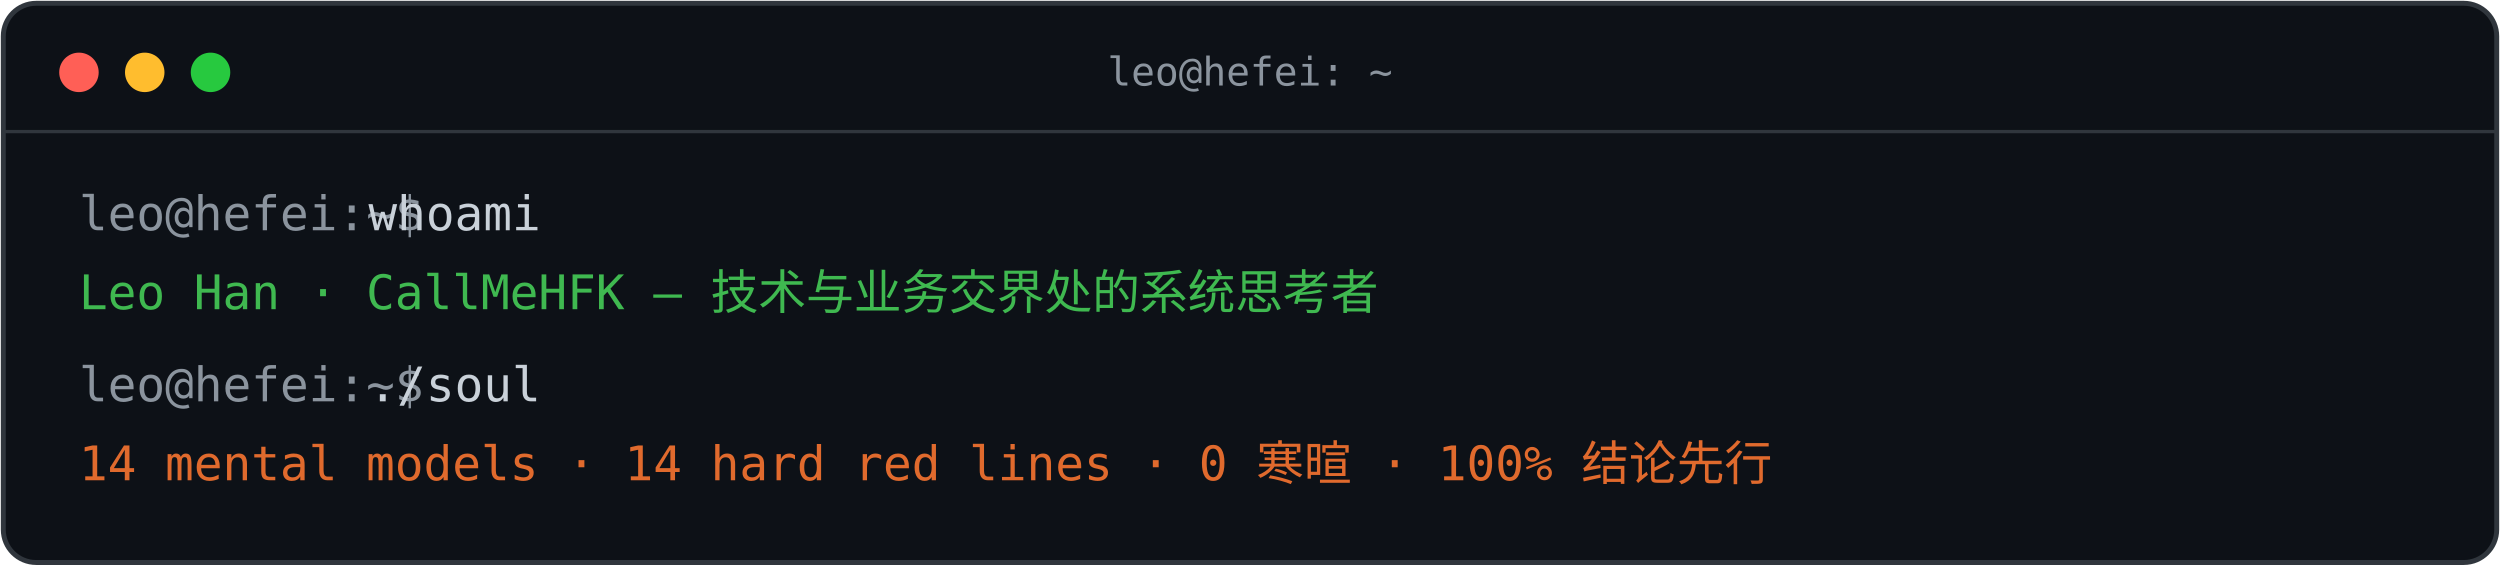
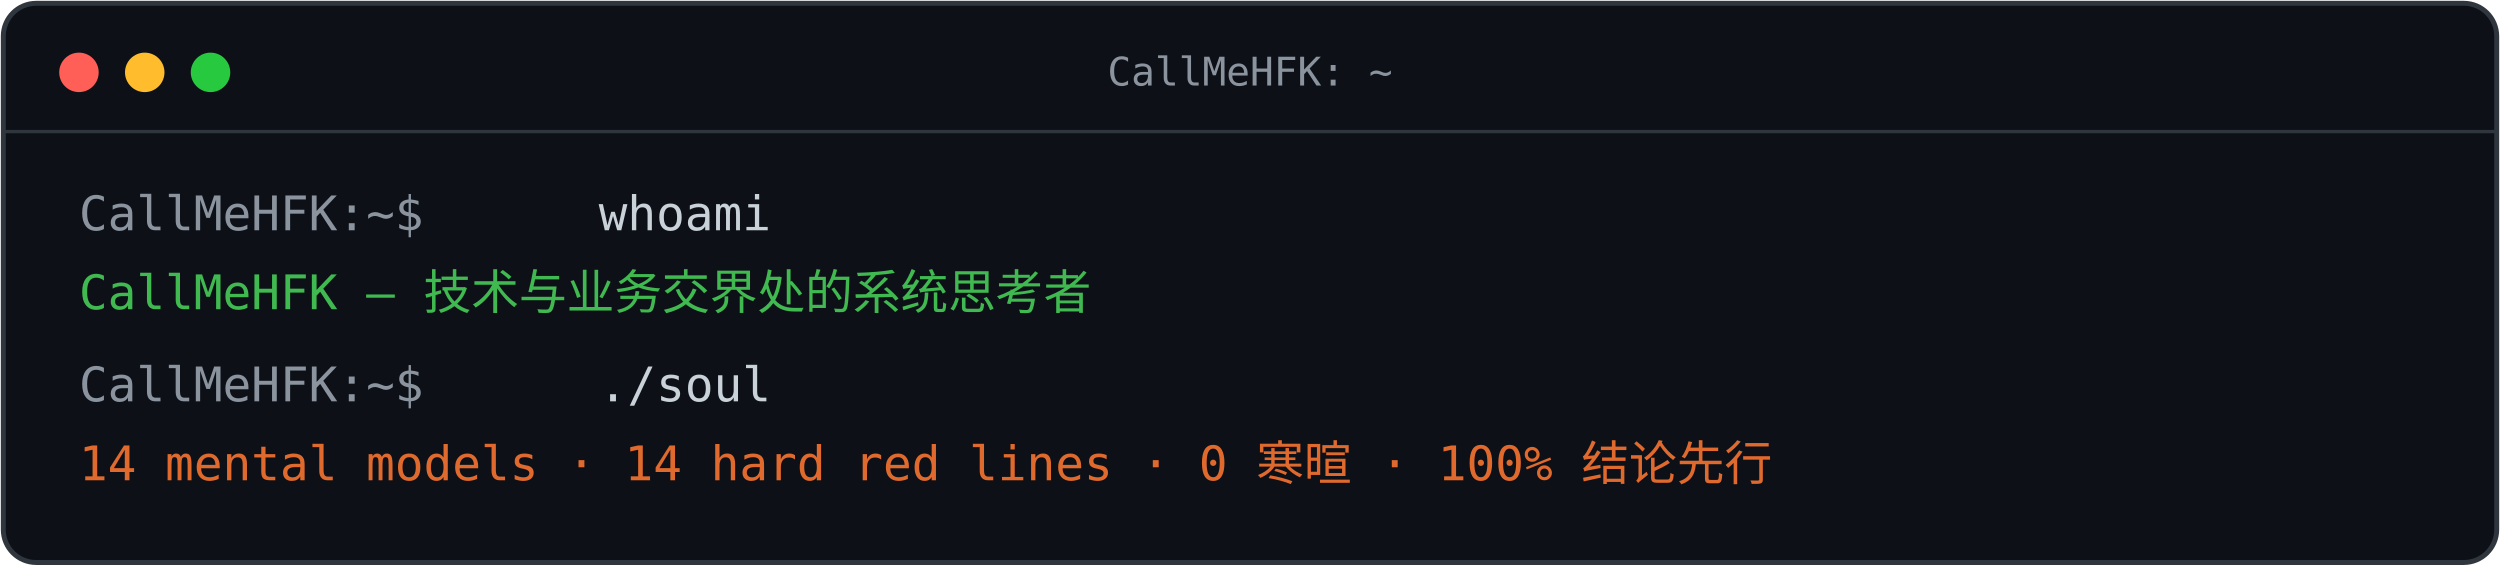
- <svg xmlns="http://www.w3.org/2000/svg" viewBox="0 0 760 172" width="760" height="172" role="img" aria-label="whoami: Leo Han, CallMeHFK">
+ <svg xmlns="http://www.w3.org/2000/svg" viewBox="0 0 760 172" width="760" height="172" role="img" aria-label="whoami: CallMeHFK">
  <rect x="1" y="1" width="758" height="170" rx="10" fill="#0d1117" stroke="#30363d" stroke-width="1.5" />
  <circle cx="24" cy="22" r="6" fill="#ff5f56" />
  <circle cx="44" cy="22" r="6" fill="#ffbd2e" />
  <circle cx="64" cy="22" r="6" fill="#27c93f" />
-   <text x="380" y="26" text-anchor="middle" font-family="ui-monospace, SFMono-Regular, Menlo, Consolas, monospace" font-size="12" fill="#8b949e">leo@hefei: ~</text>
+   <text x="380" y="26" text-anchor="middle" font-family="ui-monospace, SFMono-Regular, Menlo, Consolas, monospace" font-size="12" fill="#8b949e">CallMeHFK: ~</text>
  <line x1="1" y1="40" x2="759" y2="40" stroke="#30363d" stroke-width="1" />
  <g font-family="ui-monospace, SFMono-Regular, Menlo, Consolas, monospace" font-size="14.5">
-     <text x="24" y="70" fill="#8b949e">leo@hefei:~$</text>
-     <text x="112" y="70" fill="#c9d1d9">whoami</text>
-     <text x="24" y="94" fill="#3fb950">Leo Han · CallMeHFK — 技术与业务交界处的系统思考者</text>
-     <text x="24" y="122" fill="#8b949e">leo@hefei:~$</text>
-     <text x="112" y="122" fill="#c9d1d9">./soul</text>
+     <text x="24" y="70" fill="#8b949e">CallMeHFK:~$</text>
+     <text x="182" y="70" fill="#c9d1d9">whoami</text>
+     <text x="24" y="94" fill="#3fb950">CallMeHFK — 技术与业务交界处的系统思考者</text>
+     <text x="24" y="122" fill="#8b949e">CallMeHFK:~$</text>
+     <text x="182" y="122" fill="#c9d1d9">./soul</text>
    <text x="24" y="146" fill="#e06a2d">14 mental models · 14 hard red lines · 0 寒暄 · 100% 结论先行</text>
  </g>
</svg>
